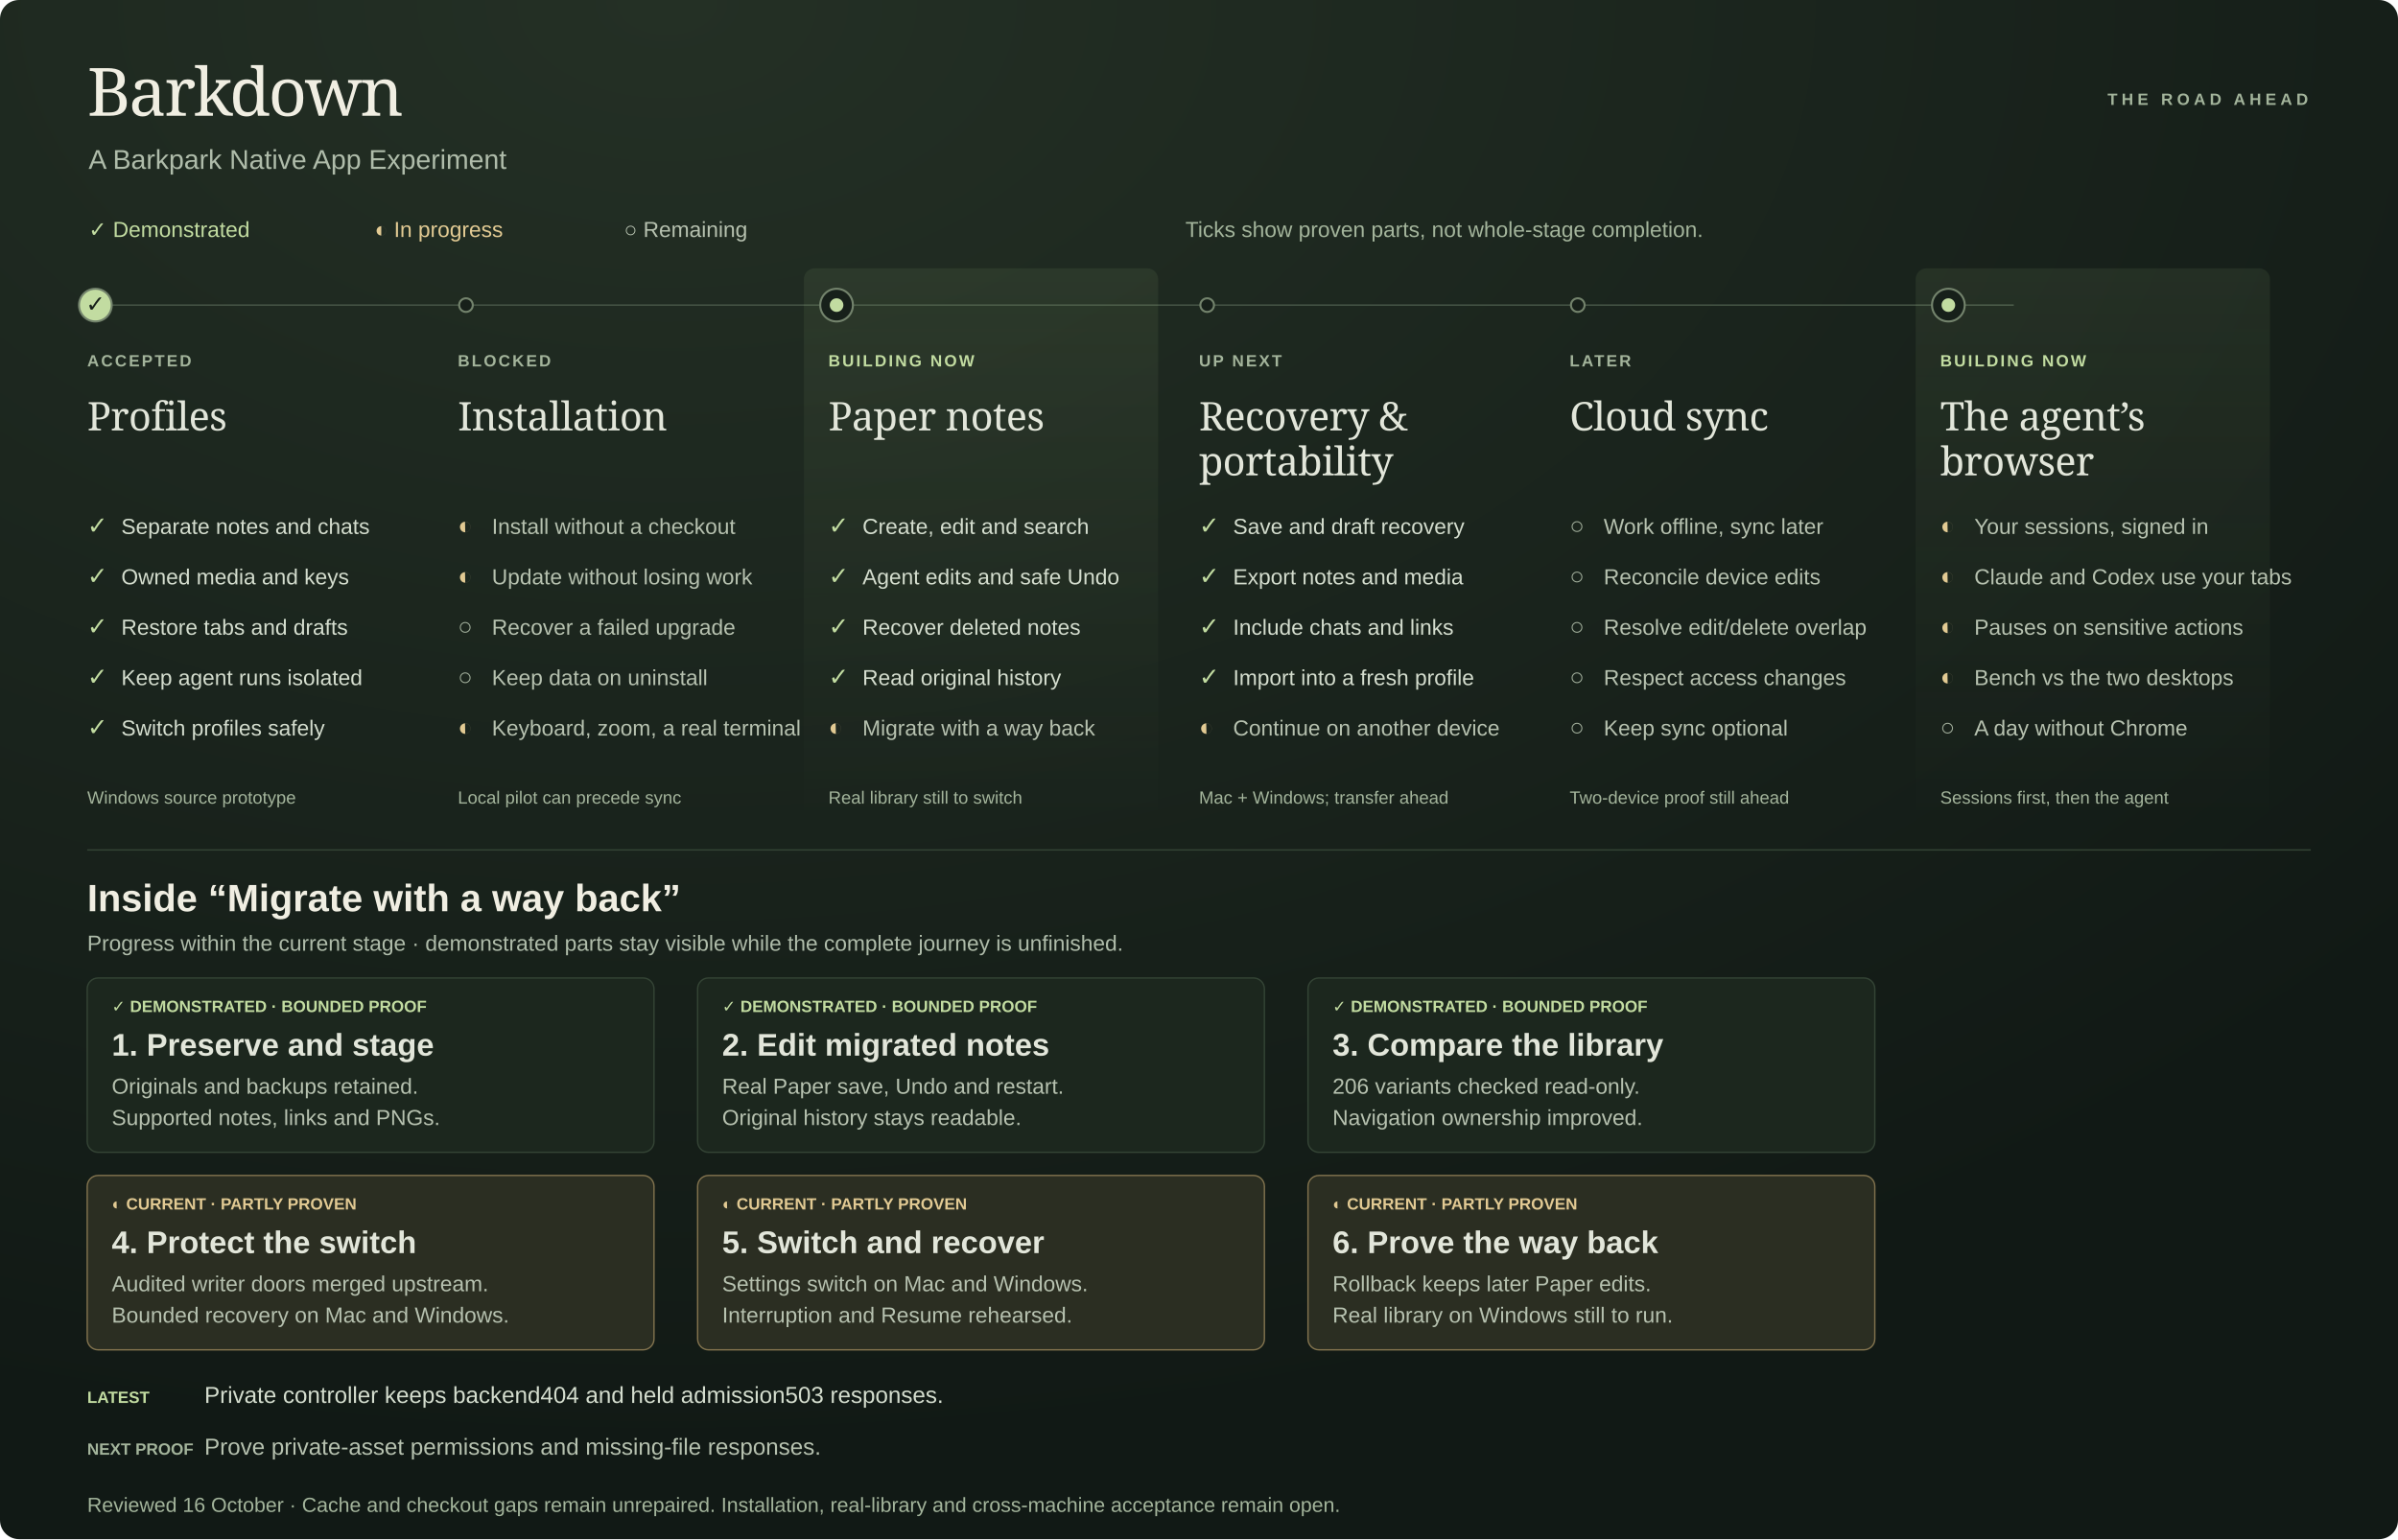
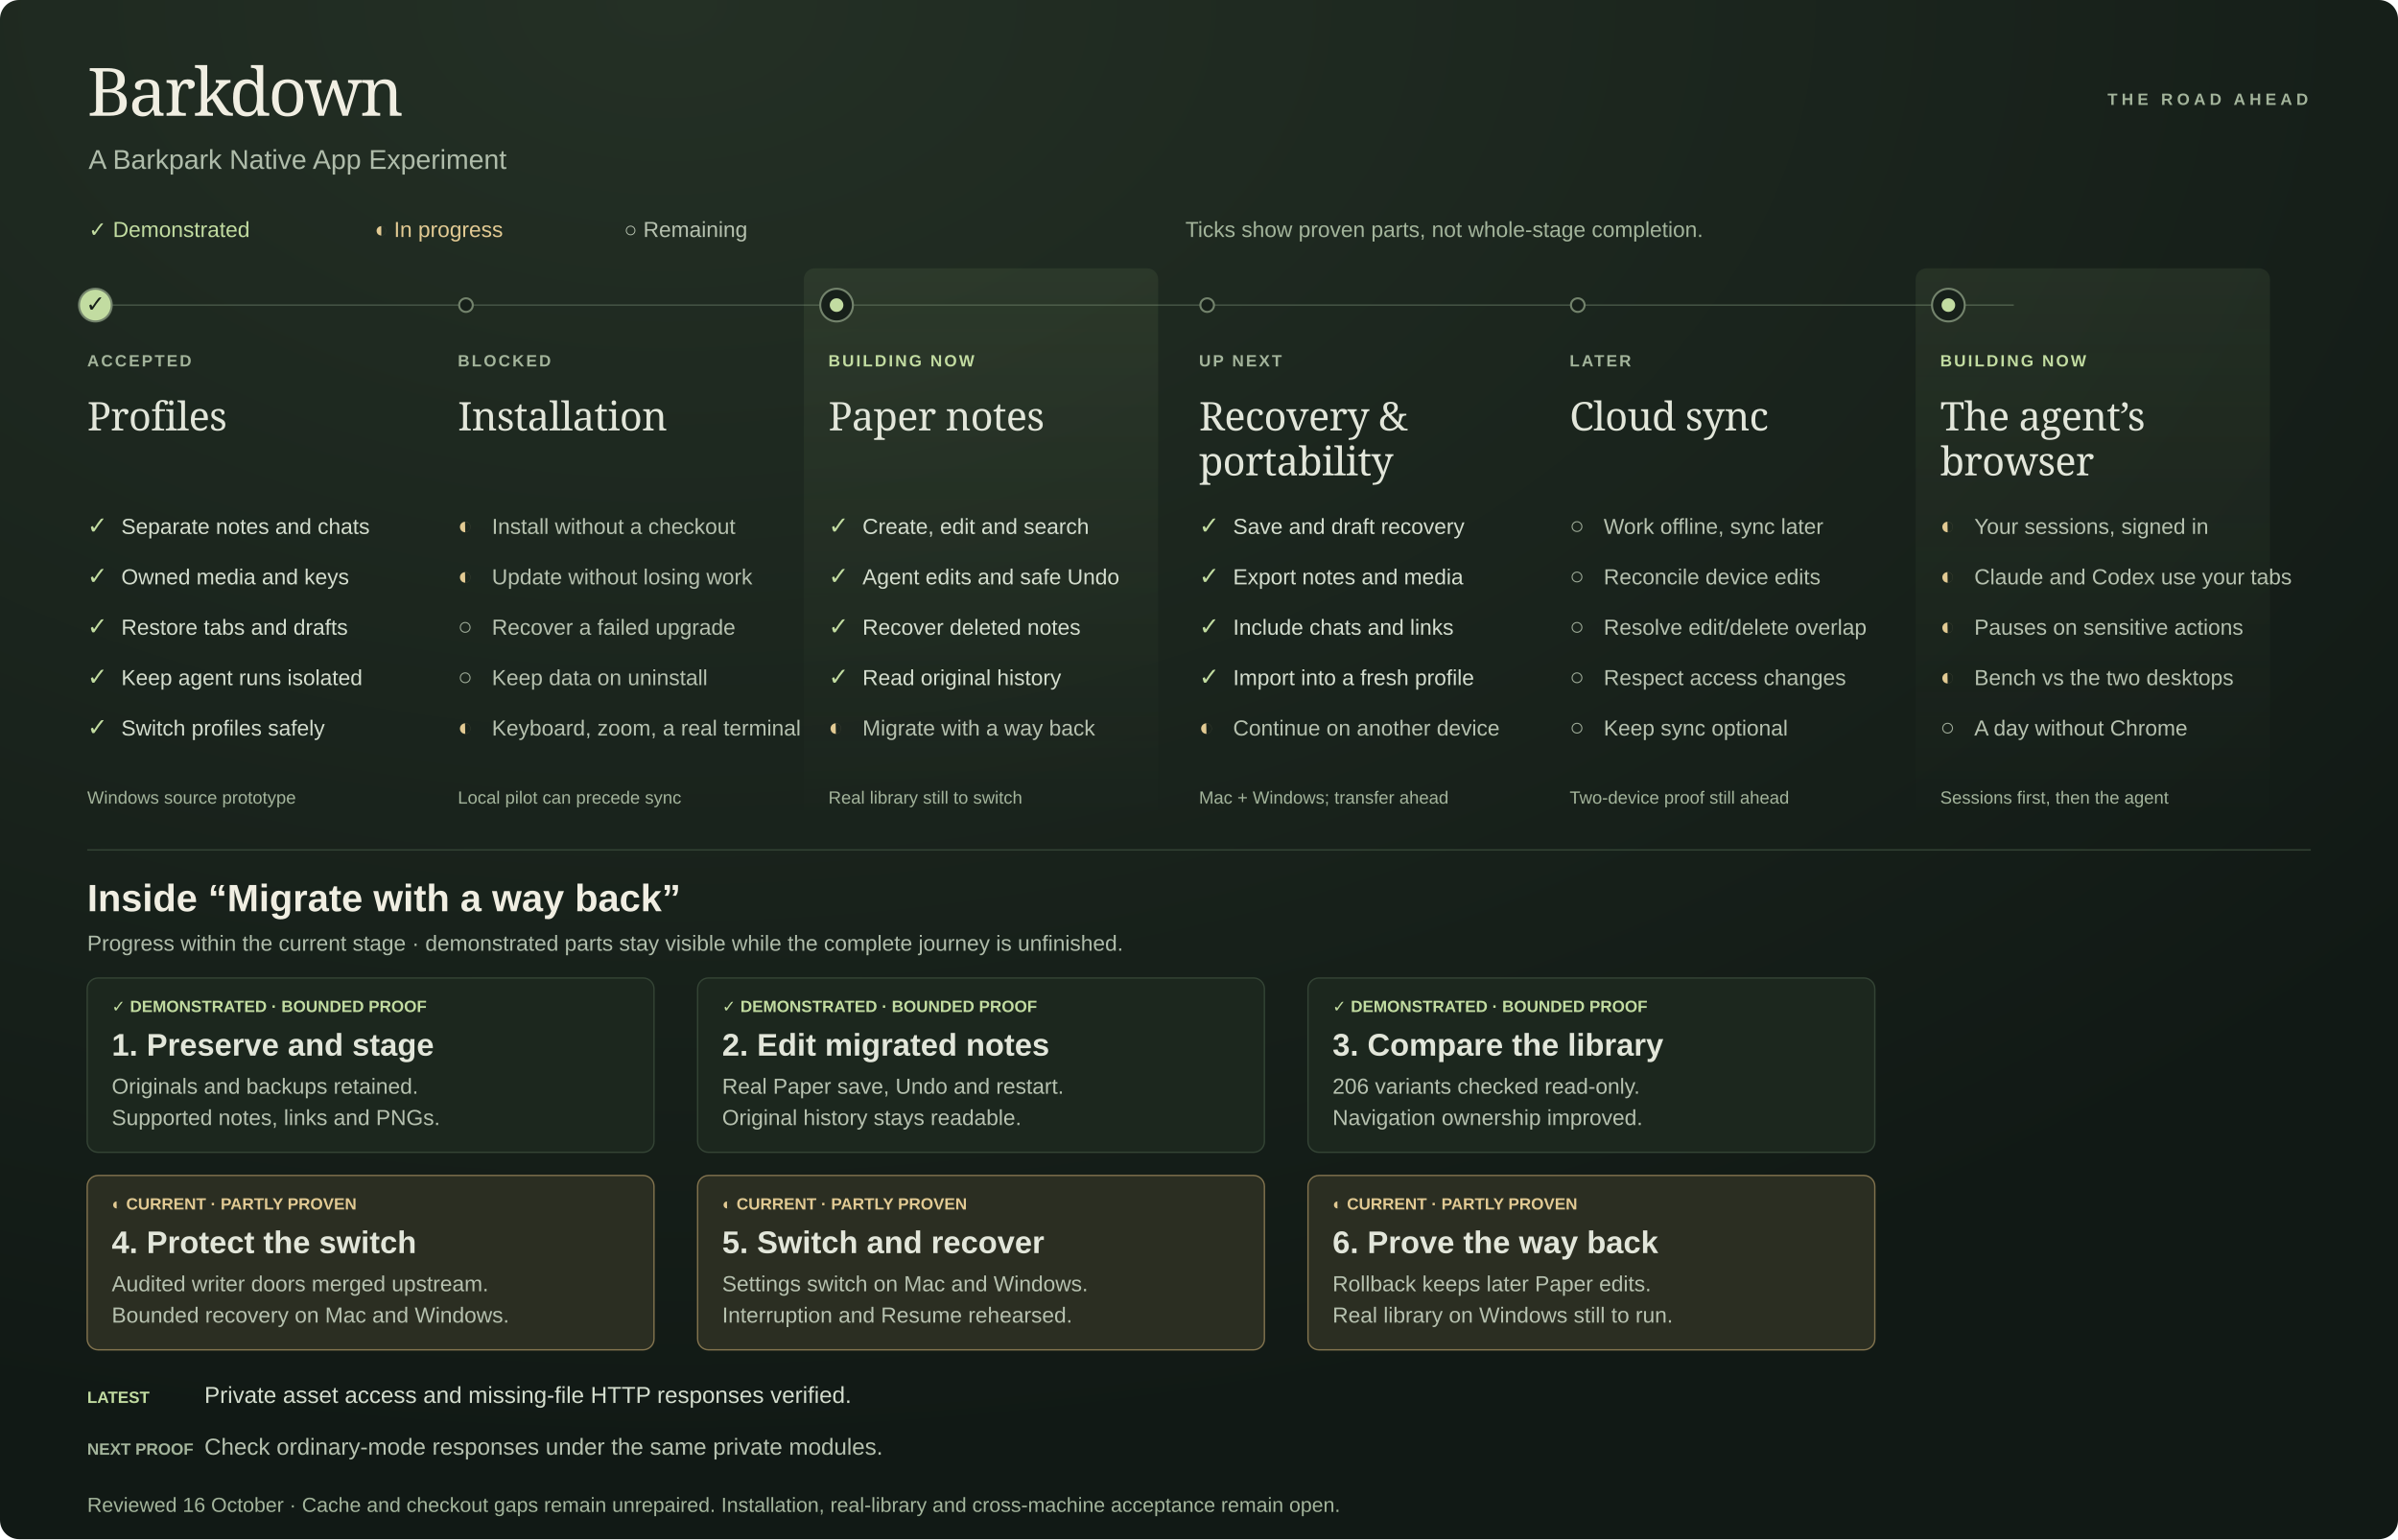
<svg xmlns="http://www.w3.org/2000/svg" width="1760" height="1130" viewBox="0 0 1760 1130" role="img" aria-labelledby="title desc">
  <defs>
    <radialGradient id="background" cx="28%" cy="0%" r="95%">
      <stop stop-color="#243025" />
      <stop offset="1" stop-color="#111915" />
    </radialGradient>
    <linearGradient id="focus" x2="0" y2="1">
      <stop stop-color="#a9c787" stop-opacity=".09" />
      <stop offset="1" stop-color="#a9c787" stop-opacity="0" />
    </linearGradient>
  </defs>
  <g font-family="Segoe UI, Arial, sans-serif">
    <rect width="1760" height="1130" rx="14" fill="url(#background)" />
    <text x="64" y="85" font-family="Georgia, serif" font-size="49" letter-spacing="-1.5" fill="#f0eee2">Barkdown</text>
    <text x="65" y="124" font-size="20" fill="#afbcaa" font-weight="400">A Barkpark Native App Experiment</text>
    <text x="1694" y="77" text-anchor="end" font-size="12" font-weight="600" letter-spacing="3" fill="#a3b49b">THE ROAD AHEAD</text>
    <text x="65" y="174" font-size="16" fill="#c2dca1" font-weight="400">✓  Demonstrated</text>
    <text x="275" y="174" font-size="16" fill="#e2ca93" font-weight="400">◐  In progress</text>
    <text x="458" y="174" font-size="16" fill="#b6c1af" font-weight="400">○  Remaining</text>
    <text x="870" y="174" font-size="16" fill="#a3b49b" font-weight="400">Ticks show proven parts, not whole-stage completion.</text>
    <path d="M70 224H1478" stroke="#475747" stroke-width="1" />
    <g data-phase="P1">
      <circle cx="70" cy="224" r="12" fill="#c2dca1" stroke="#73836c" stroke-width="1.5" />
      <text x="63" y="229" font-size="17" fill="#17201a" font-weight="600">✓</text>
      <text x="64" y="269" font-size="12" letter-spacing="1.5" font-weight="600" fill="#a3b49b">ACCEPTED</text>
      <text x="64" y="316" dy="0" font-family="Georgia, serif" font-size="29" letter-spacing="-.4" fill="#e2e6da">Profiles</text>
      <text x="64" y="392" font-size="18" fill="#c2dca1" font-weight="600">✓</text>
      <text x="89" y="392" font-size="16" fill="#d4ddce" font-weight="400">Separate notes and chats</text>
      <text x="64" y="429" font-size="18" fill="#c2dca1" font-weight="600">✓</text>
      <text x="89" y="429" font-size="16" fill="#d4ddce" font-weight="400">Owned media and keys</text>
      <text x="64" y="466" font-size="18" fill="#c2dca1" font-weight="600">✓</text>
      <text x="89" y="466" font-size="16" fill="#d4ddce" font-weight="400">Restore tabs and drafts</text>
      <text x="64" y="503" font-size="18" fill="#c2dca1" font-weight="600">✓</text>
      <text x="89" y="503" font-size="16" fill="#d4ddce" font-weight="400">Keep agent runs isolated</text>
      <text x="64" y="540" font-size="18" fill="#c2dca1" font-weight="600">✓</text>
      <text x="89" y="540" font-size="16" fill="#d4ddce" font-weight="400">Switch profiles safely</text>
      <text x="64" y="590" font-size="13" fill="#a3b49b" font-weight="400">Windows source prototype</text>
    </g>
    <g data-phase="P5">
      <circle cx="342" cy="224" r="5" fill="#17201a" stroke="#73836c" stroke-width="1.5" />
      <text x="336" y="269" font-size="12" letter-spacing="1.5" font-weight="600" fill="#a3b49b">BLOCKED</text>
      <text x="336" y="316" dy="0" font-family="Georgia, serif" font-size="29" letter-spacing="-.4" fill="#e2e6da">Installation</text>
      <text x="336" y="392" font-size="18" fill="#e2ca93" font-weight="600">◐</text>
      <text x="361" y="392" font-size="16" fill="#b6c1af" font-weight="400">Install without a checkout</text>
      <text x="336" y="429" font-size="18" fill="#e2ca93" font-weight="600">◐</text>
      <text x="361" y="429" font-size="16" fill="#b6c1af" font-weight="400">Update without losing work</text>
      <text x="336" y="466" font-size="18" fill="#9fac99" font-weight="600">○</text>
      <text x="361" y="466" font-size="16" fill="#b6c1af" font-weight="400">Recover a failed upgrade</text>
      <text x="336" y="503" font-size="18" fill="#9fac99" font-weight="600">○</text>
      <text x="361" y="503" font-size="16" fill="#b6c1af" font-weight="400">Keep data on uninstall</text>
      <text x="336" y="540" font-size="18" fill="#e2ca93" font-weight="600">◐</text>
      <text x="361" y="540" font-size="16" fill="#b6c1af" font-weight="400">Keyboard, zoom, a real terminal</text>
      <text x="336" y="590" font-size="13" fill="#a3b49b" font-weight="400">Local pilot can precede sync</text>
    </g>
    <g data-phase="P2">
      <rect x="590" y="197" width="260" height="410" rx="8" fill="url(#focus)" />
      <circle cx="614" cy="224" r="12" fill="#17201a" stroke="#73836c" stroke-width="1.5" />
      <circle cx="614" cy="224" r="5" fill="#c2dca1" />
      <text x="608" y="269" font-size="12" letter-spacing="1.5" font-weight="600" fill="#c2dca1">BUILDING NOW</text>
      <text x="608" y="316" dy="0" font-family="Georgia, serif" font-size="29" letter-spacing="-.4" fill="#e2e6da">Paper notes</text>
      <text x="608" y="392" font-size="18" fill="#c2dca1" font-weight="600">✓</text>
      <text x="633" y="392" font-size="16" fill="#d4ddce" font-weight="400">Create, edit and search</text>
      <text x="608" y="429" font-size="18" fill="#c2dca1" font-weight="600">✓</text>
      <text x="633" y="429" font-size="16" fill="#d4ddce" font-weight="400">Agent edits and safe Undo</text>
      <text x="608" y="466" font-size="18" fill="#c2dca1" font-weight="600">✓</text>
      <text x="633" y="466" font-size="16" fill="#d4ddce" font-weight="400">Recover deleted notes</text>
      <text x="608" y="503" font-size="18" fill="#c2dca1" font-weight="600">✓</text>
      <text x="633" y="503" font-size="16" fill="#d4ddce" font-weight="400">Read original history</text>
      <text x="608" y="540" font-size="18" fill="#e2ca93" font-weight="600">◐</text>
      <text x="633" y="540" font-size="16" fill="#b6c1af" font-weight="400">Migrate with a way back</text>
      <text x="608" y="590" font-size="13" fill="#a3b49b" font-weight="400">Real library still to switch</text>
    </g>
    <g data-phase="P3">
      <circle cx="886" cy="224" r="5" fill="#17201a" stroke="#73836c" stroke-width="1.5" />
      <text x="880" y="269" font-size="12" letter-spacing="1.5" font-weight="600" fill="#a3b49b">UP NEXT</text>
      <text x="880" y="316" dy="0" font-family="Georgia, serif" font-size="29" letter-spacing="-.4" fill="#e2e6da">Recovery &amp;</text>
      <text x="880" y="316" dy="33" font-family="Georgia, serif" font-size="29" letter-spacing="-.4" fill="#e2e6da">portability</text>
      <text x="880" y="392" font-size="18" fill="#c2dca1" font-weight="600">✓</text>
      <text x="905" y="392" font-size="16" fill="#d4ddce" font-weight="400">Save and draft recovery</text>
      <text x="880" y="429" font-size="18" fill="#c2dca1" font-weight="600">✓</text>
      <text x="905" y="429" font-size="16" fill="#d4ddce" font-weight="400">Export notes and media</text>
      <text x="880" y="466" font-size="18" fill="#c2dca1" font-weight="600">✓</text>
      <text x="905" y="466" font-size="16" fill="#d4ddce" font-weight="400">Include chats and links</text>
      <text x="880" y="503" font-size="18" fill="#c2dca1" font-weight="600">✓</text>
      <text x="905" y="503" font-size="16" fill="#d4ddce" font-weight="400">Import into a fresh profile</text>
      <text x="880" y="540" font-size="18" fill="#e2ca93" font-weight="600">◐</text>
      <text x="905" y="540" font-size="16" fill="#b6c1af" font-weight="400">Continue on another device</text>
      <text x="880" y="590" font-size="13" fill="#a3b49b" font-weight="400">Mac + Windows; transfer ahead</text>
    </g>
    <g data-phase="P4">
      <circle cx="1158" cy="224" r="5" fill="#17201a" stroke="#73836c" stroke-width="1.5" />
      <text x="1152" y="269" font-size="12" letter-spacing="1.5" font-weight="600" fill="#a3b49b">LATER</text>
      <text x="1152" y="316" dy="0" font-family="Georgia, serif" font-size="29" letter-spacing="-.4" fill="#e2e6da">Cloud sync</text>
      <text x="1152" y="392" font-size="18" fill="#9fac99" font-weight="600">○</text>
      <text x="1177" y="392" font-size="16" fill="#b6c1af" font-weight="400">Work offline, sync later</text>
      <text x="1152" y="429" font-size="18" fill="#9fac99" font-weight="600">○</text>
      <text x="1177" y="429" font-size="16" fill="#b6c1af" font-weight="400">Reconcile device edits</text>
      <text x="1152" y="466" font-size="18" fill="#9fac99" font-weight="600">○</text>
      <text x="1177" y="466" font-size="16" fill="#b6c1af" font-weight="400">Resolve edit/delete overlap</text>
      <text x="1152" y="503" font-size="18" fill="#9fac99" font-weight="600">○</text>
      <text x="1177" y="503" font-size="16" fill="#b6c1af" font-weight="400">Respect access changes</text>
      <text x="1152" y="540" font-size="18" fill="#9fac99" font-weight="600">○</text>
      <text x="1177" y="540" font-size="16" fill="#b6c1af" font-weight="400">Keep sync optional</text>
      <text x="1152" y="590" font-size="13" fill="#a3b49b" font-weight="400">Two-device proof still ahead</text>
    </g>
    <g data-phase="P6">
      <rect x="1406" y="197" width="260" height="410" rx="8" fill="url(#focus)" />
      <circle cx="1430" cy="224" r="12" fill="#17201a" stroke="#73836c" stroke-width="1.5" />
      <circle cx="1430" cy="224" r="5" fill="#c2dca1" />
      <text x="1424" y="269" font-size="12" letter-spacing="1.5" font-weight="600" fill="#c2dca1">BUILDING NOW</text>
      <text x="1424" y="316" dy="0" font-family="Georgia, serif" font-size="29" letter-spacing="-.4" fill="#e2e6da">The agent’s</text>
      <text x="1424" y="316" dy="33" font-family="Georgia, serif" font-size="29" letter-spacing="-.4" fill="#e2e6da">browser</text>
      <text x="1424" y="392" font-size="18" fill="#e2ca93" font-weight="600">◐</text>
      <text x="1449" y="392" font-size="16" fill="#b6c1af" font-weight="400">Your sessions, signed in</text>
      <text x="1424" y="429" font-size="18" fill="#e2ca93" font-weight="600">◐</text>
      <text x="1449" y="429" font-size="16" fill="#b6c1af" font-weight="400">Claude and Codex use your tabs</text>
      <text x="1424" y="466" font-size="18" fill="#e2ca93" font-weight="600">◐</text>
      <text x="1449" y="466" font-size="16" fill="#b6c1af" font-weight="400">Pauses on sensitive actions</text>
      <text x="1424" y="503" font-size="18" fill="#e2ca93" font-weight="600">◐</text>
      <text x="1449" y="503" font-size="16" fill="#b6c1af" font-weight="400">Bench vs the two desktops</text>
      <text x="1424" y="540" font-size="18" fill="#9fac99" font-weight="600">○</text>
      <text x="1449" y="540" font-size="16" fill="#b6c1af" font-weight="400">A day without Chrome</text>
      <text x="1424" y="590" font-size="13" fill="#a3b49b" font-weight="400">Sessions first, then the agent</text>
    </g>
    <path d="M64 624H1696" stroke="#344435" />
    <text x="64" y="669" font-size="28" fill="#f0eee2" font-weight="600">Inside “Migrate with a way back”</text>
    <text x="64" y="698" font-size="16" fill="#afbcaa" font-weight="400">Progress within the current stage · demonstrated parts stay visible while the complete journey is unfinished.</text>
    <g data-migration-step="1">
      <rect x="64" y="718" width="416" height="128" rx="8" fill="#1c271e" stroke="#344435" />
      <text x="82" y="743" font-size="12" fill="#c2dca1" font-weight="600">✓  DEMONSTRATED · BOUNDED PROOF</text>
      <text x="82" y="775" font-size="23" fill="#e2e6da" font-weight="600">1. Preserve and stage</text>
      <text x="82" y="803" font-size="16" fill="#b6c1af" font-weight="400">Originals and backups retained.</text>
      <text x="82" y="826" font-size="16" fill="#b6c1af" font-weight="400">Supported notes, links and PNGs.</text>
    </g>
    <g data-migration-step="2">
      <rect x="512" y="718" width="416" height="128" rx="8" fill="#1c271e" stroke="#344435" />
      <text x="530" y="743" font-size="12" fill="#c2dca1" font-weight="600">✓  DEMONSTRATED · BOUNDED PROOF</text>
      <text x="530" y="775" font-size="23" fill="#e2e6da" font-weight="600">2. Edit migrated notes</text>
      <text x="530" y="803" font-size="16" fill="#b6c1af" font-weight="400">Real Paper save, Undo and restart.</text>
      <text x="530" y="826" font-size="16" fill="#b6c1af" font-weight="400">Original history stays readable.</text>
    </g>
    <g data-migration-step="3">
      <rect x="960" y="718" width="416" height="128" rx="8" fill="#1c271e" stroke="#344435" />
      <text x="978" y="743" font-size="12" fill="#c2dca1" font-weight="600">✓  DEMONSTRATED · BOUNDED PROOF</text>
      <text x="978" y="775" font-size="23" fill="#e2e6da" font-weight="600">3. Compare the library</text>
      <text x="978" y="803" font-size="16" fill="#b6c1af" font-weight="400">206 variants checked read-only.</text>
      <text x="978" y="826" font-size="16" fill="#b6c1af" font-weight="400">Navigation ownership improved.</text>
    </g>
    <g data-migration-step="4">
      <rect x="64" y="863" width="416" height="128" rx="8" fill="#2b2e22" stroke="#82734e" />
      <text x="82" y="888" font-size="12" fill="#e2ca93" font-weight="600">◐  CURRENT · PARTLY PROVEN</text>
      <text x="82" y="920" font-size="23" fill="#e2e6da" font-weight="600">4. Protect the switch</text>
      <text x="82" y="948" font-size="16" fill="#b6c1af" font-weight="400">Audited writer doors merged upstream.</text>
      <text x="82" y="971" font-size="16" fill="#b6c1af" font-weight="400">Bounded recovery on Mac and Windows.</text>
    </g>
    <g data-migration-step="5">
      <rect x="512" y="863" width="416" height="128" rx="8" fill="#2b2e22" stroke="#82734e" />
      <text x="530" y="888" font-size="12" fill="#e2ca93" font-weight="600">◐  CURRENT · PARTLY PROVEN</text>
      <text x="530" y="920" font-size="23" fill="#e2e6da" font-weight="600">5. Switch and recover</text>
      <text x="530" y="948" font-size="16" fill="#b6c1af" font-weight="400">Settings switch on Mac and Windows.</text>
      <text x="530" y="971" font-size="16" fill="#b6c1af" font-weight="400">Interruption and Resume rehearsed.</text>
    </g>
    <g data-migration-step="6">
      <rect x="960" y="863" width="416" height="128" rx="8" fill="#2b2e22" stroke="#82734e" />
      <text x="978" y="888" font-size="12" fill="#e2ca93" font-weight="600">◐  CURRENT · PARTLY PROVEN</text>
      <text x="978" y="920" font-size="23" fill="#e2e6da" font-weight="600">6. Prove the way back</text>
      <text x="978" y="948" font-size="16" fill="#b6c1af" font-weight="400">Rollback keeps later Paper edits.</text>
      <text x="978" y="971" font-size="16" fill="#b6c1af" font-weight="400">Real library on Windows still to run.</text>
    </g>
    <text x="64" y="1030" font-size="12" fill="#c2dca1" font-weight="600">LATEST</text>
-     <text x="150" y="1030" font-size="17" fill="#d4ddce" font-weight="400">Private controller keeps backend404 and held admission503 responses.</text>
+     <text x="150" y="1030" font-size="17" fill="#d4ddce" font-weight="400">Private asset access and missing-file HTTP responses verified.</text>
    <text x="64" y="1068" font-size="12" fill="#a3b49b" font-weight="600">NEXT PROOF</text>
-     <text x="150" y="1068" font-size="17" fill="#b6c1af" font-weight="400">Prove private-asset permissions and missing-file responses.</text>
+     <text x="150" y="1068" font-size="17" fill="#b6c1af" font-weight="400">Check ordinary-mode responses under the same private modules.</text>
    <text x="64" y="1110" font-size="15" fill="#a3b49b" font-weight="400">Reviewed 16 October · Cache and checkout gaps remain unrepaired. Installation, real-library and cross-machine acceptance remain open.</text>
  </g>
</svg>
